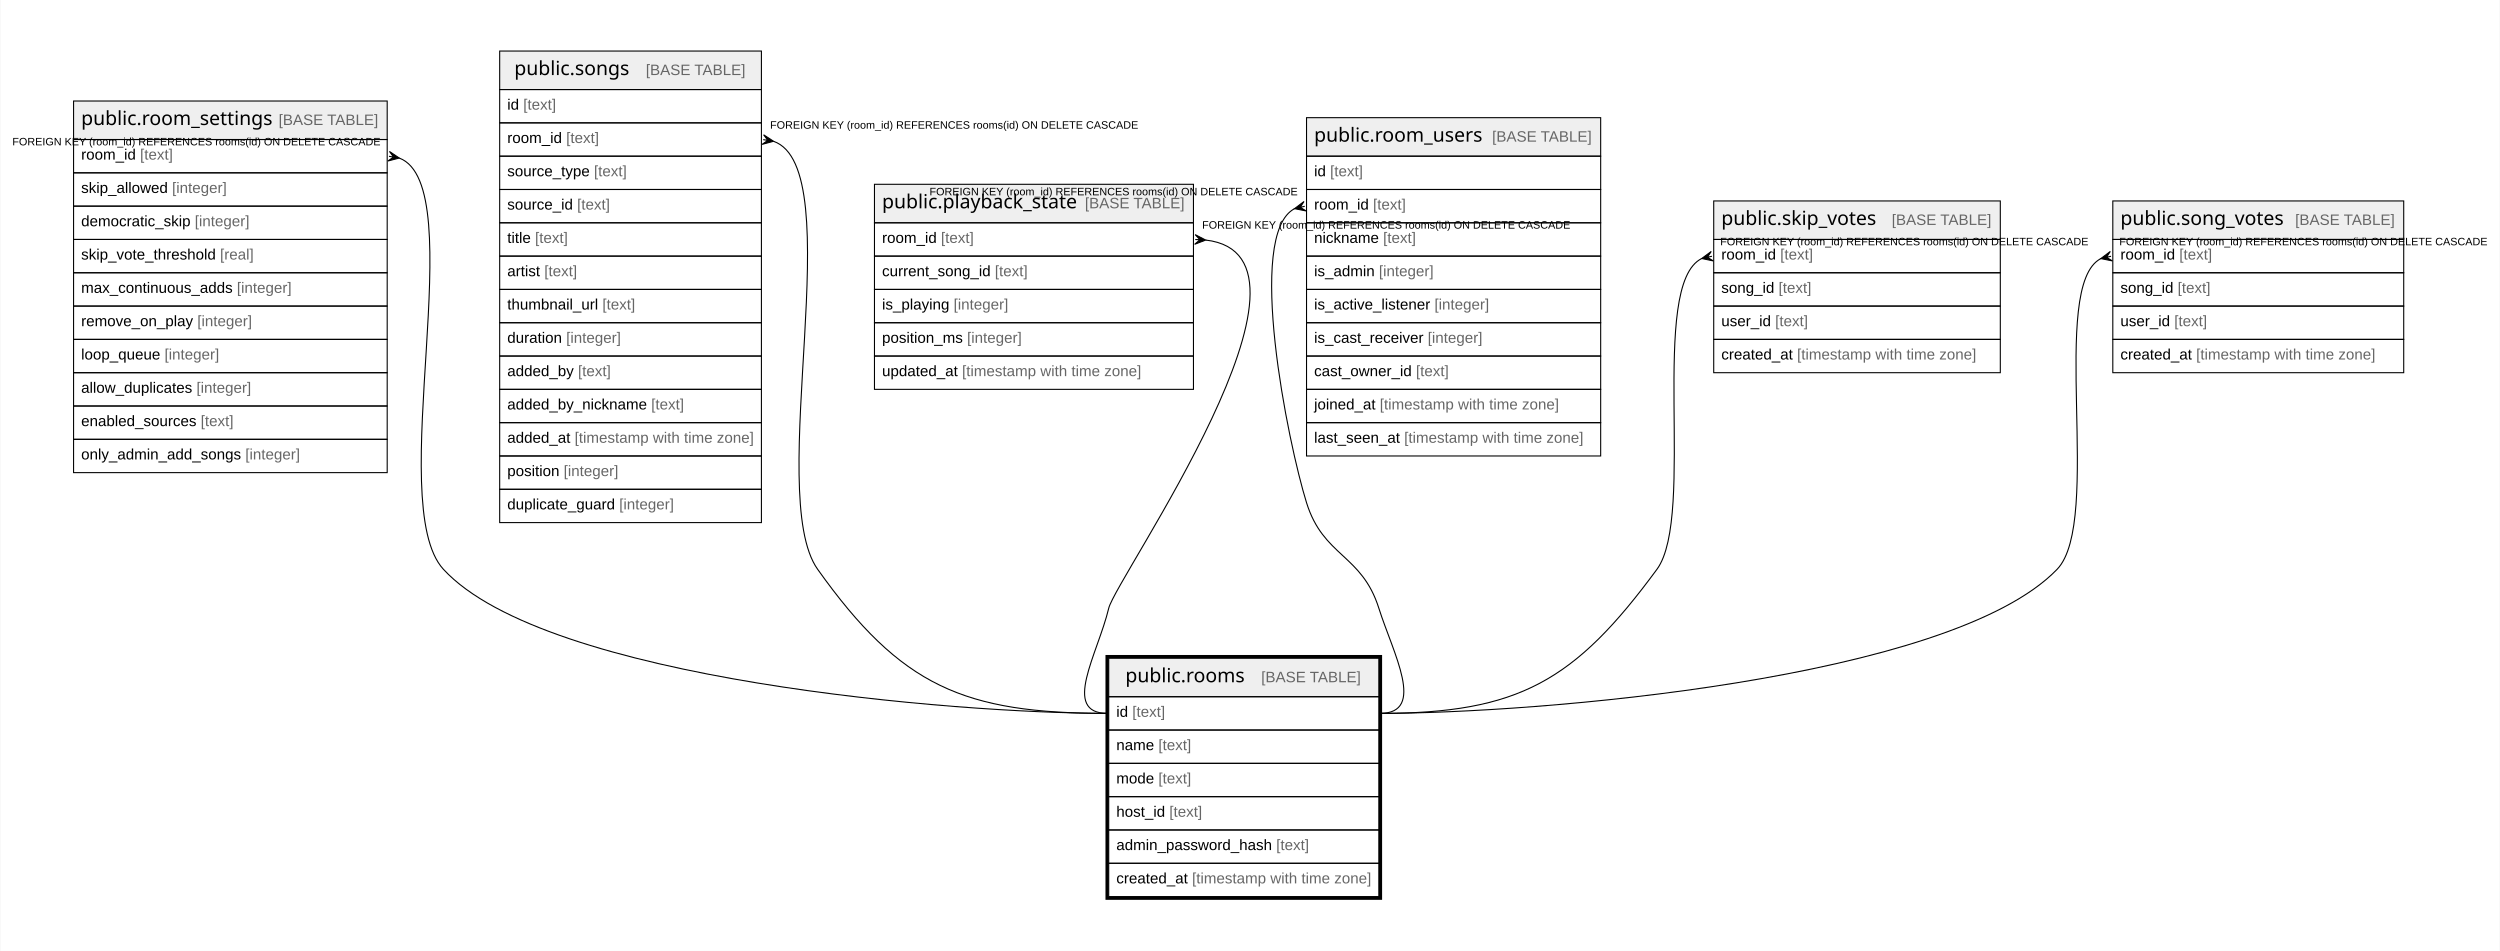
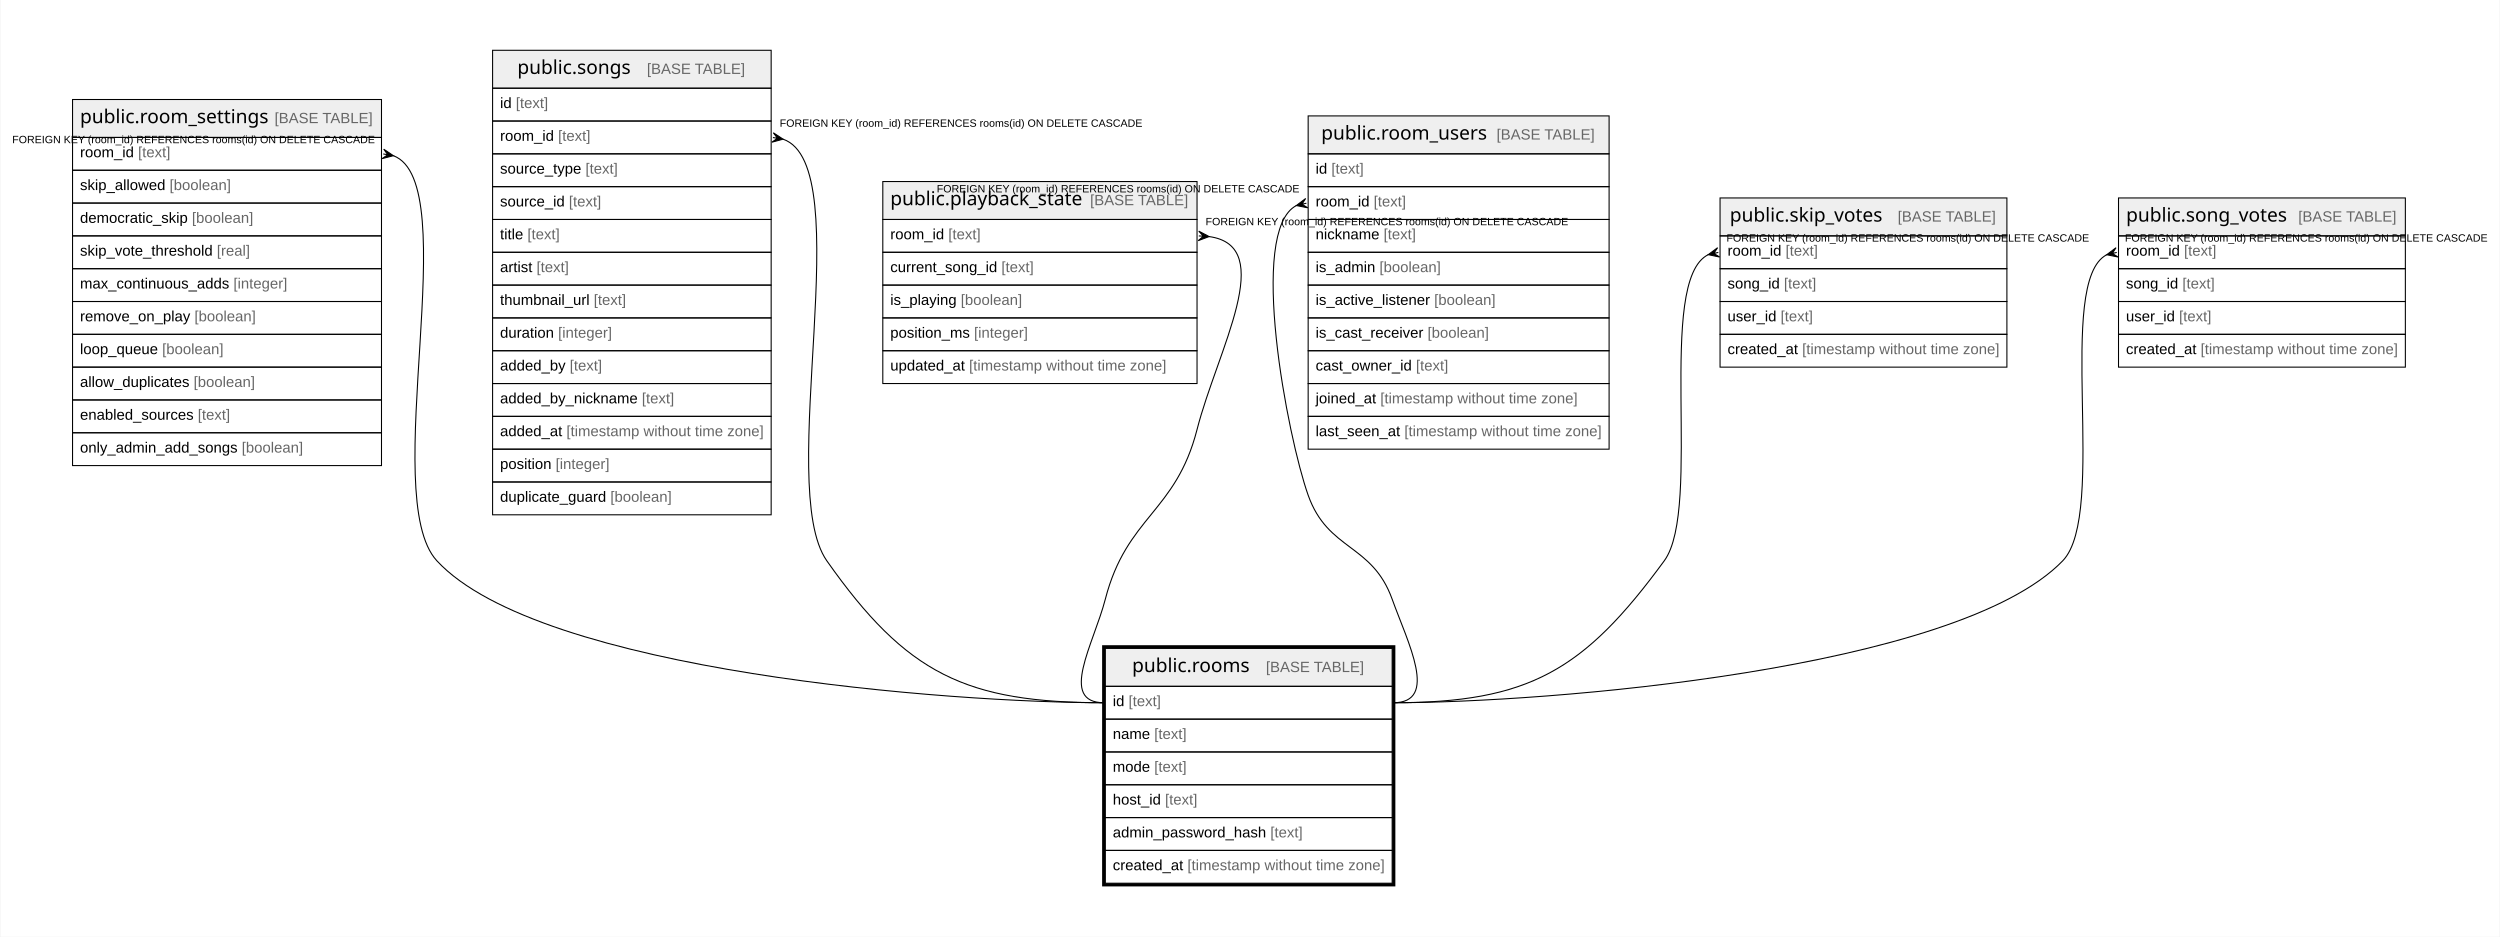
- <svg xmlns="http://www.w3.org/2000/svg" width="2311pt" height="879pt" viewBox="0.00 0.00 2310.76 879.20">
+ <svg xmlns="http://www.w3.org/2000/svg" width="2346pt" height="879pt" viewBox="0.00 0.00 2345.63 879.20">
  <g id="graph0" class="graph" transform="scale(1 1) rotate(0) translate(4 875.2)">
-     <polygon fill="white" stroke="none" points="-4,4 -4,-875.2 2306.76,-875.2 2306.76,4 -4,4" />
+     <polygon fill="white" stroke="none" points="-4,4 -4,-875.2 2341.63,-875.2 2341.63,4 -4,4" />
    <g id="node1" class="node">
-       <polygon fill="#efefef" stroke="none" points="1020.75,-231 1020.75,-266.6 1270.52,-266.6 1270.52,-231 1020.75,-231" />
-       <polygon fill="none" stroke="black" points="1020.75,-231 1020.75,-266.6 1270.52,-266.6 1270.52,-231 1020.75,-231" />
-       <text text-anchor="start" x="1036.14" y="-244.4" font-family="Arial Bold" font-size="18.00">public.rooms</text>
-       <text text-anchor="start" x="1130.63" y="-244.4" font-family="Arial" font-size="14.00">    </text>
-       <text text-anchor="start" x="1161.75" y="-244.4" font-family="Arial" font-size="14.00" fill="#666666">[BASE TABLE]</text>
-       <polygon fill="none" stroke="black" points="1020.75,-200.2 1020.75,-231 1270.52,-231 1270.52,-200.2 1020.75,-200.2" />
-       <text text-anchor="start" x="1027.75" y="-212.4" font-family="Arial" font-size="14.00">id </text>
-       <text text-anchor="start" x="1042.53" y="-212.4" font-family="Arial" font-size="14.00" fill="#666666">[text]</text>
-       <polygon fill="none" stroke="black" points="1020.75,-169.4 1020.75,-200.2 1270.52,-200.2 1270.52,-169.4 1020.75,-169.4" />
-       <text text-anchor="start" x="1027.75" y="-181.6" font-family="Arial" font-size="14.00">name </text>
-       <text text-anchor="start" x="1066.66" y="-181.6" font-family="Arial" font-size="14.00" fill="#666666">[text]</text>
-       <polygon fill="none" stroke="black" points="1020.75,-138.6 1020.75,-169.4 1270.52,-169.4 1270.52,-138.6 1020.75,-138.6" />
-       <text text-anchor="start" x="1027.75" y="-150.8" font-family="Arial" font-size="14.00">mode </text>
-       <text text-anchor="start" x="1066.66" y="-150.8" font-family="Arial" font-size="14.00" fill="#666666">[text]</text>
-       <polygon fill="none" stroke="black" points="1020.75,-107.8 1020.75,-138.6 1270.52,-138.6 1270.52,-107.8 1020.75,-107.8" />
-       <text text-anchor="start" x="1027.75" y="-120" font-family="Arial" font-size="14.00">host_id </text>
-       <text text-anchor="start" x="1076.78" y="-120" font-family="Arial" font-size="14.00" fill="#666666">[text]</text>
-       <polygon fill="none" stroke="black" points="1020.75,-77 1020.75,-107.8 1270.52,-107.8 1270.52,-77 1020.75,-77" />
-       <text text-anchor="start" x="1027.75" y="-89.2" font-family="Arial" font-size="14.00">admin_password_hash </text>
-       <text text-anchor="start" x="1175.61" y="-89.2" font-family="Arial" font-size="14.00" fill="#666666">[text]</text>
-       <polygon fill="none" stroke="black" points="1020.75,-46.2 1020.75,-77 1270.52,-77 1270.52,-46.2 1020.75,-46.2" />
-       <text text-anchor="start" x="1027.75" y="-58.4" font-family="Arial" font-size="14.00">created_at </text>
-       <text text-anchor="start" x="1097.79" y="-58.4" font-family="Arial" font-size="14.00" fill="#666666">[timestamp with time zone]</text>
-       <polygon fill="none" stroke="black" stroke-width="3" points="1019.25,-44.7 1019.25,-268.1 1272.02,-268.1 1272.02,-44.7 1019.25,-44.7" />
+       <polygon fill="#efefef" stroke="none" points="1033.01,-231 1033.01,-266.6 1302.25,-266.6 1302.25,-231 1033.01,-231" />
+       <polygon fill="none" stroke="black" points="1033.01,-231 1033.01,-266.6 1302.25,-266.6 1302.25,-231 1033.01,-231" />
+       <text text-anchor="start" x="1058.14" y="-244.4" font-family="Arial Bold" font-size="18.00">public.rooms</text>
+       <text text-anchor="start" x="1152.63" y="-244.4" font-family="Arial" font-size="14.00">    </text>
+       <text text-anchor="start" x="1183.75" y="-244.4" font-family="Arial" font-size="14.00" fill="#666666">[BASE TABLE]</text>
+       <polygon fill="none" stroke="black" points="1033.01,-200.2 1033.01,-231 1302.25,-231 1302.25,-200.2 1033.01,-200.2" />
+       <text text-anchor="start" x="1040.01" y="-212.4" font-family="Arial" font-size="14.00">id </text>
+       <text text-anchor="start" x="1054.8" y="-212.4" font-family="Arial" font-size="14.00" fill="#666666">[text]</text>
+       <polygon fill="none" stroke="black" points="1033.01,-169.4 1033.01,-200.2 1302.25,-200.2 1302.25,-169.4 1033.01,-169.4" />
+       <text text-anchor="start" x="1040.01" y="-181.6" font-family="Arial" font-size="14.00">name </text>
+       <text text-anchor="start" x="1078.92" y="-181.6" font-family="Arial" font-size="14.00" fill="#666666">[text]</text>
+       <polygon fill="none" stroke="black" points="1033.01,-138.6 1033.01,-169.4 1302.25,-169.4 1302.25,-138.6 1033.01,-138.6" />
+       <text text-anchor="start" x="1040.01" y="-150.8" font-family="Arial" font-size="14.00">mode </text>
+       <text text-anchor="start" x="1078.92" y="-150.8" font-family="Arial" font-size="14.00" fill="#666666">[text]</text>
+       <polygon fill="none" stroke="black" points="1033.01,-107.8 1033.01,-138.6 1302.25,-138.6 1302.25,-107.8 1033.01,-107.8" />
+       <text text-anchor="start" x="1040.01" y="-120" font-family="Arial" font-size="14.00">host_id </text>
+       <text text-anchor="start" x="1089.05" y="-120" font-family="Arial" font-size="14.00" fill="#666666">[text]</text>
+       <polygon fill="none" stroke="black" points="1033.01,-77 1033.01,-107.8 1302.25,-107.8 1302.25,-77 1033.01,-77" />
+       <text text-anchor="start" x="1040.01" y="-89.2" font-family="Arial" font-size="14.00">admin_password_hash </text>
+       <text text-anchor="start" x="1187.88" y="-89.2" font-family="Arial" font-size="14.00" fill="#666666">[text]</text>
+       <polygon fill="none" stroke="black" points="1033.01,-46.2 1033.01,-77 1302.25,-77 1302.25,-46.2 1033.01,-46.2" />
+       <text text-anchor="start" x="1040.01" y="-58.4" font-family="Arial" font-size="14.00">created_at </text>
+       <text text-anchor="start" x="1110.06" y="-58.4" font-family="Arial" font-size="14.00" fill="#666666">[timestamp without time zone]</text>
+       <polygon fill="none" stroke="black" stroke-width="3" points="1031.51,-44.7 1031.51,-268.1 1303.75,-268.1 1303.75,-44.7 1031.51,-44.7" />
    </g>
    <g id="node2" class="node">
      <polygon fill="#efefef" stroke="none" points="63.64,-746.2 63.64,-781.8 353.62,-781.8 353.62,-746.2 63.64,-746.2" />
      <polygon fill="none" stroke="black" points="63.64,-746.2 63.64,-781.8 353.62,-781.8 353.62,-746.2 63.64,-746.2" />
      <text text-anchor="start" x="70.64" y="-759.6" font-family="Arial Bold" font-size="18.00">public.room_settings</text>
      <text text-anchor="start" x="222.13" y="-759.6" font-family="Arial" font-size="14.00">    </text>
      <text text-anchor="start" x="253.25" y="-759.6" font-family="Arial" font-size="14.00" fill="#666666">[BASE TABLE]</text>
      <polygon fill="none" stroke="black" points="63.64,-715.4 63.64,-746.2 353.62,-746.2 353.62,-715.4 63.64,-715.4" />
      <text text-anchor="start" x="70.64" y="-727.6" font-family="Arial" font-size="14.00">room_id </text>
      <text text-anchor="start" x="125.11" y="-727.6" font-family="Arial" font-size="14.00" fill="#666666">[text]</text>
      <polygon fill="none" stroke="black" points="63.64,-684.6 63.64,-715.4 353.62,-715.4 353.62,-684.6 63.64,-684.6" />
      <text text-anchor="start" x="70.64" y="-696.8" font-family="Arial" font-size="14.00">skip_allowed </text>
-       <text text-anchor="start" x="154.69" y="-696.8" font-family="Arial" font-size="14.00" fill="#666666">[integer]</text>
+       <text text-anchor="start" x="154.69" y="-696.8" font-family="Arial" font-size="14.00" fill="#666666">[boolean]</text>
      <polygon fill="none" stroke="black" points="63.64,-653.8 63.64,-684.6 353.62,-684.6 353.62,-653.8 63.64,-653.8" />
      <text text-anchor="start" x="70.64" y="-666" font-family="Arial" font-size="14.00">democratic_skip </text>
-       <text text-anchor="start" x="175.68" y="-666" font-family="Arial" font-size="14.00" fill="#666666">[integer]</text>
+       <text text-anchor="start" x="175.68" y="-666" font-family="Arial" font-size="14.00" fill="#666666">[boolean]</text>
      <polygon fill="none" stroke="black" points="63.64,-623 63.64,-653.8 353.62,-653.8 353.62,-623 63.64,-623" />
      <text text-anchor="start" x="70.64" y="-635.2" font-family="Arial" font-size="14.00">skip_vote_threshold </text>
      <text text-anchor="start" x="199.06" y="-635.2" font-family="Arial" font-size="14.00" fill="#666666">[real]</text>
      <polygon fill="none" stroke="black" points="63.64,-592.2 63.64,-623 353.62,-623 353.62,-592.2 63.64,-592.2" />
      <text text-anchor="start" x="70.64" y="-604.4" font-family="Arial" font-size="14.00">max_continuous_adds </text>
      <text text-anchor="start" x="214.63" y="-604.4" font-family="Arial" font-size="14.00" fill="#666666">[integer]</text>
      <polygon fill="none" stroke="black" points="63.64,-561.4 63.64,-592.2 353.62,-592.2 353.62,-561.4 63.64,-561.4" />
      <text text-anchor="start" x="70.64" y="-573.6" font-family="Arial" font-size="14.00">remove_on_play </text>
-       <text text-anchor="start" x="178.04" y="-573.6" font-family="Arial" font-size="14.00" fill="#666666">[integer]</text>
+       <text text-anchor="start" x="178.04" y="-573.6" font-family="Arial" font-size="14.00" fill="#666666">[boolean]</text>
      <polygon fill="none" stroke="black" points="63.64,-530.6 63.64,-561.4 353.62,-561.4 353.62,-530.6 63.64,-530.6" />
      <text text-anchor="start" x="70.64" y="-542.8" font-family="Arial" font-size="14.00">loop_queue </text>
-       <text text-anchor="start" x="147.72" y="-542.8" font-family="Arial" font-size="14.00" fill="#666666">[integer]</text>
+       <text text-anchor="start" x="147.72" y="-542.8" font-family="Arial" font-size="14.00" fill="#666666">[boolean]</text>
      <polygon fill="none" stroke="black" points="63.64,-499.8 63.64,-530.6 353.62,-530.6 353.62,-499.8 63.64,-499.8" />
      <text text-anchor="start" x="70.64" y="-512" font-family="Arial" font-size="14.00">allow_duplicates </text>
-       <text text-anchor="start" x="177.26" y="-512" font-family="Arial" font-size="14.00" fill="#666666">[integer]</text>
+       <text text-anchor="start" x="177.26" y="-512" font-family="Arial" font-size="14.00" fill="#666666">[boolean]</text>
      <polygon fill="none" stroke="black" points="63.64,-469 63.64,-499.8 353.62,-499.8 353.62,-469 63.64,-469" />
      <text text-anchor="start" x="70.64" y="-481.2" font-family="Arial" font-size="14.00">enabled_sources </text>
      <text text-anchor="start" x="181.17" y="-481.2" font-family="Arial" font-size="14.00" fill="#666666">[text]</text>
      <polygon fill="none" stroke="black" points="63.64,-438.2 63.64,-469 353.62,-469 353.62,-438.2 63.64,-438.2" />
      <text text-anchor="start" x="70.64" y="-450.4" font-family="Arial" font-size="14.00">only_admin_add_songs </text>
-       <text text-anchor="start" x="222.42" y="-450.4" font-family="Arial" font-size="14.00" fill="#666666">[integer]</text>
+       <text text-anchor="start" x="222.42" y="-450.4" font-family="Arial" font-size="14.00" fill="#666666">[boolean]</text>
    </g>
    <g id="edge1" class="edge">
-       <path fill="none" stroke="black" d="M364.7,-729.08C432.58,-703.85 350.06,-409.05 405.63,-348.8 500.3,-246.15 880.1,-215.6 1019.75,-215.6" />
+       <path fill="none" stroke="black" d="M364.7,-729.08C432.56,-703.85 349.94,-408.94 405.63,-348.8 502.32,-244.38 889.71,-215.6 1032.01,-215.6" />
      <polygon fill="black" stroke="black" points="364.81,-729.06 354.19,-726.31 359.55,-729.96 355.28,-730.69 355.28,-730.69 355.28,-730.69 359.55,-729.96 355.71,-735.18 364.81,-729.06" />
      <text text-anchor="start" x="7" y="-740.8" font-family="Arial" font-size="10.00">FOREIGN KEY (room_id) REFERENCES rooms(id) ON DELETE CASCADE</text>
    </g>
    <g id="node3" class="node">
-       <polygon fill="#efefef" stroke="none" points="457.63,-792.4 457.63,-828 699.63,-828 699.63,-792.4 457.63,-792.4" />
-       <polygon fill="none" stroke="black" points="457.63,-792.4 457.63,-828 699.63,-828 699.63,-792.4 457.63,-792.4" />
-       <text text-anchor="start" x="471.14" y="-805.8" font-family="Arial Bold" font-size="18.00">public.songs</text>
-       <text text-anchor="start" x="561.64" y="-805.8" font-family="Arial" font-size="14.00">    </text>
-       <text text-anchor="start" x="592.75" y="-805.8" font-family="Arial" font-size="14.00" fill="#666666">[BASE TABLE]</text>
-       <polygon fill="none" stroke="black" points="457.63,-761.6 457.63,-792.4 699.63,-792.4 699.63,-761.6 457.63,-761.6" />
-       <text text-anchor="start" x="464.63" y="-773.8" font-family="Arial" font-size="14.00">id </text>
-       <text text-anchor="start" x="479.41" y="-773.8" font-family="Arial" font-size="14.00" fill="#666666">[text]</text>
-       <polygon fill="none" stroke="black" points="457.63,-730.8 457.63,-761.6 699.63,-761.6 699.63,-730.8 457.63,-730.8" />
-       <text text-anchor="start" x="464.63" y="-743" font-family="Arial" font-size="14.00">room_id </text>
-       <text text-anchor="start" x="519.1" y="-743" font-family="Arial" font-size="14.00" fill="#666666">[text]</text>
-       <polygon fill="none" stroke="black" points="457.63,-700 457.63,-730.8 699.63,-730.8 699.63,-700 457.63,-700" />
-       <text text-anchor="start" x="464.63" y="-712.2" font-family="Arial" font-size="14.00">source_type </text>
-       <text text-anchor="start" x="544.79" y="-712.2" font-family="Arial" font-size="14.00" fill="#666666">[text]</text>
-       <polygon fill="none" stroke="black" points="457.63,-669.2 457.63,-700 699.63,-700 699.63,-669.2 457.63,-669.2" />
-       <text text-anchor="start" x="464.63" y="-681.4" font-family="Arial" font-size="14.00">source_id </text>
-       <text text-anchor="start" x="529.22" y="-681.4" font-family="Arial" font-size="14.00" fill="#666666">[text]</text>
-       <polygon fill="none" stroke="black" points="457.63,-638.4 457.63,-669.2 699.63,-669.2 699.63,-638.4 457.63,-638.4" />
-       <text text-anchor="start" x="464.63" y="-650.6" font-family="Arial" font-size="14.00">title </text>
-       <text text-anchor="start" x="490.3" y="-650.6" font-family="Arial" font-size="14.00" fill="#666666">[text]</text>
-       <polygon fill="none" stroke="black" points="457.63,-607.6 457.63,-638.4 699.63,-638.4 699.63,-607.6 457.63,-607.6" />
-       <text text-anchor="start" x="464.63" y="-619.8" font-family="Arial" font-size="14.00">artist </text>
-       <text text-anchor="start" x="498.86" y="-619.8" font-family="Arial" font-size="14.00" fill="#666666">[text]</text>
-       <polygon fill="none" stroke="black" points="457.63,-576.8 457.63,-607.6 699.63,-607.6 699.63,-576.8 457.63,-576.8" />
-       <text text-anchor="start" x="464.63" y="-589" font-family="Arial" font-size="14.00">thumbnail_url </text>
-       <text text-anchor="start" x="552.57" y="-589" font-family="Arial" font-size="14.00" fill="#666666">[text]</text>
-       <polygon fill="none" stroke="black" points="457.63,-546 457.63,-576.8 699.63,-576.8 699.63,-546 457.63,-546" />
-       <text text-anchor="start" x="464.63" y="-558.2" font-family="Arial" font-size="14.00">duration </text>
-       <text text-anchor="start" x="519.11" y="-558.2" font-family="Arial" font-size="14.00" fill="#666666">[integer]</text>
-       <polygon fill="none" stroke="black" points="457.63,-515.2 457.63,-546 699.63,-546 699.63,-515.2 457.63,-515.2" />
-       <text text-anchor="start" x="464.63" y="-527.4" font-family="Arial" font-size="14.00">added_by </text>
-       <text text-anchor="start" x="530.02" y="-527.4" font-family="Arial" font-size="14.00" fill="#666666">[text]</text>
-       <polygon fill="none" stroke="black" points="457.63,-484.4 457.63,-515.2 699.63,-515.2 699.63,-484.4 457.63,-484.4" />
-       <text text-anchor="start" x="464.63" y="-496.6" font-family="Arial" font-size="14.00">added_by_nickname </text>
-       <text text-anchor="start" x="597.72" y="-496.6" font-family="Arial" font-size="14.00" fill="#666666">[text]</text>
-       <polygon fill="none" stroke="black" points="457.63,-453.6 457.63,-484.4 699.63,-484.4 699.63,-453.6 457.63,-453.6" />
-       <text text-anchor="start" x="464.63" y="-465.8" font-family="Arial" font-size="14.00">added_at </text>
-       <text text-anchor="start" x="526.91" y="-465.8" font-family="Arial" font-size="14.00" fill="#666666">[timestamp with time zone]</text>
-       <polygon fill="none" stroke="black" points="457.63,-422.8 457.63,-453.6 699.63,-453.6 699.63,-422.8 457.63,-422.8" />
-       <text text-anchor="start" x="464.63" y="-435" font-family="Arial" font-size="14.00">position </text>
-       <text text-anchor="start" x="516.77" y="-435" font-family="Arial" font-size="14.00" fill="#666666">[integer]</text>
-       <polygon fill="none" stroke="black" points="457.63,-392 457.63,-422.8 699.63,-422.8 699.63,-392 457.63,-392" />
-       <text text-anchor="start" x="464.63" y="-404.2" font-family="Arial" font-size="14.00">duplicate_guard </text>
-       <text text-anchor="start" x="568.15" y="-404.2" font-family="Arial" font-size="14.00" fill="#666666">[integer]</text>
+       <polygon fill="#efefef" stroke="none" points="457.9,-792.4 457.9,-828 719.37,-828 719.37,-792.4 457.9,-792.4" />
+       <polygon fill="none" stroke="black" points="457.9,-792.4 457.9,-828 719.37,-828 719.37,-792.4 457.9,-792.4" />
+       <text text-anchor="start" x="481.14" y="-805.8" font-family="Arial Bold" font-size="18.00">public.songs</text>
+       <text text-anchor="start" x="571.64" y="-805.8" font-family="Arial" font-size="14.00">    </text>
+       <text text-anchor="start" x="602.75" y="-805.8" font-family="Arial" font-size="14.00" fill="#666666">[BASE TABLE]</text>
+       <polygon fill="none" stroke="black" points="457.9,-761.6 457.9,-792.4 719.37,-792.4 719.37,-761.6 457.9,-761.6" />
+       <text text-anchor="start" x="464.9" y="-773.8" font-family="Arial" font-size="14.00">id </text>
+       <text text-anchor="start" x="479.68" y="-773.8" font-family="Arial" font-size="14.00" fill="#666666">[text]</text>
+       <polygon fill="none" stroke="black" points="457.9,-730.8 457.9,-761.6 719.37,-761.6 719.37,-730.8 457.9,-730.8" />
+       <text text-anchor="start" x="464.9" y="-743" font-family="Arial" font-size="14.00">room_id </text>
+       <text text-anchor="start" x="519.37" y="-743" font-family="Arial" font-size="14.00" fill="#666666">[text]</text>
+       <polygon fill="none" stroke="black" points="457.9,-700 457.9,-730.8 719.37,-730.8 719.37,-700 457.9,-700" />
+       <text text-anchor="start" x="464.9" y="-712.2" font-family="Arial" font-size="14.00">source_type </text>
+       <text text-anchor="start" x="545.06" y="-712.2" font-family="Arial" font-size="14.00" fill="#666666">[text]</text>
+       <polygon fill="none" stroke="black" points="457.9,-669.2 457.9,-700 719.37,-700 719.37,-669.2 457.9,-669.2" />
+       <text text-anchor="start" x="464.9" y="-681.4" font-family="Arial" font-size="14.00">source_id </text>
+       <text text-anchor="start" x="529.49" y="-681.4" font-family="Arial" font-size="14.00" fill="#666666">[text]</text>
+       <polygon fill="none" stroke="black" points="457.9,-638.4 457.9,-669.2 719.37,-669.2 719.37,-638.4 457.9,-638.4" />
+       <text text-anchor="start" x="464.9" y="-650.6" font-family="Arial" font-size="14.00">title </text>
+       <text text-anchor="start" x="490.57" y="-650.6" font-family="Arial" font-size="14.00" fill="#666666">[text]</text>
+       <polygon fill="none" stroke="black" points="457.9,-607.6 457.9,-638.4 719.37,-638.4 719.37,-607.6 457.9,-607.6" />
+       <text text-anchor="start" x="464.9" y="-619.8" font-family="Arial" font-size="14.00">artist </text>
+       <text text-anchor="start" x="499.12" y="-619.8" font-family="Arial" font-size="14.00" fill="#666666">[text]</text>
+       <polygon fill="none" stroke="black" points="457.9,-576.8 457.9,-607.6 719.37,-607.6 719.37,-576.8 457.9,-576.8" />
+       <text text-anchor="start" x="464.9" y="-589" font-family="Arial" font-size="14.00">thumbnail_url </text>
+       <text text-anchor="start" x="552.83" y="-589" font-family="Arial" font-size="14.00" fill="#666666">[text]</text>
+       <polygon fill="none" stroke="black" points="457.9,-546 457.9,-576.8 719.37,-576.8 719.37,-546 457.9,-546" />
+       <text text-anchor="start" x="464.9" y="-558.2" font-family="Arial" font-size="14.00">duration </text>
+       <text text-anchor="start" x="519.38" y="-558.2" font-family="Arial" font-size="14.00" fill="#666666">[integer]</text>
+       <polygon fill="none" stroke="black" points="457.9,-515.2 457.9,-546 719.37,-546 719.37,-515.2 457.9,-515.2" />
+       <text text-anchor="start" x="464.9" y="-527.4" font-family="Arial" font-size="14.00">added_by </text>
+       <text text-anchor="start" x="530.29" y="-527.4" font-family="Arial" font-size="14.00" fill="#666666">[text]</text>
+       <polygon fill="none" stroke="black" points="457.9,-484.4 457.9,-515.2 719.37,-515.2 719.37,-484.4 457.9,-484.4" />
+       <text text-anchor="start" x="464.9" y="-496.6" font-family="Arial" font-size="14.00">added_by_nickname </text>
+       <text text-anchor="start" x="597.99" y="-496.6" font-family="Arial" font-size="14.00" fill="#666666">[text]</text>
+       <polygon fill="none" stroke="black" points="457.9,-453.6 457.9,-484.4 719.37,-484.4 719.37,-453.6 457.9,-453.6" />
+       <text text-anchor="start" x="464.9" y="-465.8" font-family="Arial" font-size="14.00">added_at </text>
+       <text text-anchor="start" x="527.18" y="-465.8" font-family="Arial" font-size="14.00" fill="#666666">[timestamp without time zone]</text>
+       <polygon fill="none" stroke="black" points="457.9,-422.8 457.9,-453.6 719.37,-453.6 719.37,-422.8 457.9,-422.8" />
+       <text text-anchor="start" x="464.9" y="-435" font-family="Arial" font-size="14.00">position </text>
+       <text text-anchor="start" x="517.04" y="-435" font-family="Arial" font-size="14.00" fill="#666666">[integer]</text>
+       <polygon fill="none" stroke="black" points="457.9,-392 457.9,-422.8 719.37,-422.8 719.37,-392 457.9,-392" />
+       <text text-anchor="start" x="464.9" y="-404.2" font-family="Arial" font-size="14.00">duplicate_guard </text>
+       <text text-anchor="start" x="568.42" y="-404.2" font-family="Arial" font-size="14.00" fill="#666666">[boolean]</text>
    </g>
    <g id="edge2" class="edge">
-       <path fill="none" stroke="black" d="M710.71,-744.6C782.55,-719.98 702.11,-418.36 751.63,-348.8 828.8,-240.4 886.69,-215.6 1019.75,-215.6" />
-       <polygon fill="black" stroke="black" points="710.84,-744.58 700.26,-741.7 705.57,-745.42 701.29,-746.1 701.29,-746.1 701.29,-746.1 705.57,-745.42 701.67,-750.59 710.84,-744.58" />
-       <text text-anchor="start" x="707.63" y="-756.2" font-family="Arial" font-size="10.00">FOREIGN KEY (room_id) REFERENCES rooms(id) ON DELETE CASCADE</text>
+       <path fill="none" stroke="black" d="M730.45,-744.6C802.34,-720 722.5,-418.64 771.63,-348.8 846.43,-242.49 902.03,-215.6 1032.01,-215.6" />
+       <polygon fill="black" stroke="black" points="730.57,-744.58 719.99,-741.7 725.3,-745.42 721.03,-746.1 721.03,-746.1 721.03,-746.1 725.3,-745.42 721.4,-750.59 730.57,-744.58" />
+       <text text-anchor="start" x="727.37" y="-756.2" font-family="Arial" font-size="10.00">FOREIGN KEY (room_id) REFERENCES rooms(id) ON DELETE CASCADE</text>
    </g>
    <g id="node4" class="node">
-       <polygon fill="#efefef" stroke="none" points="804.16,-669.2 804.16,-704.8 1099.1,-704.8 1099.1,-669.2 804.16,-669.2" />
-       <polygon fill="none" stroke="black" points="804.16,-669.2 804.16,-704.8 1099.1,-704.8 1099.1,-669.2 804.16,-669.2" />
-       <text text-anchor="start" x="811.16" y="-682.6" font-family="Arial Bold" font-size="18.00">public.playback_state</text>
-       <text text-anchor="start" x="967.61" y="-682.6" font-family="Arial" font-size="14.00">    </text>
-       <text text-anchor="start" x="998.73" y="-682.6" font-family="Arial" font-size="14.00" fill="#666666">[BASE TABLE]</text>
-       <polygon fill="none" stroke="black" points="804.16,-638.4 804.16,-669.2 1099.1,-669.2 1099.1,-638.4 804.16,-638.4" />
-       <text text-anchor="start" x="811.16" y="-650.6" font-family="Arial" font-size="14.00">room_id </text>
-       <text text-anchor="start" x="865.63" y="-650.6" font-family="Arial" font-size="14.00" fill="#666666">[text]</text>
-       <polygon fill="none" stroke="black" points="804.16,-607.6 804.16,-638.4 1099.1,-638.4 1099.1,-607.6 804.16,-607.6" />
-       <text text-anchor="start" x="811.16" y="-619.8" font-family="Arial" font-size="14.00">current_song_id </text>
-       <text text-anchor="start" x="915.45" y="-619.8" font-family="Arial" font-size="14.00" fill="#666666">[text]</text>
-       <polygon fill="none" stroke="black" points="804.16,-576.8 804.16,-607.6 1099.1,-607.6 1099.1,-576.8 804.16,-576.8" />
-       <text text-anchor="start" x="811.16" y="-589" font-family="Arial" font-size="14.00">is_playing </text>
-       <text text-anchor="start" x="877.32" y="-589" font-family="Arial" font-size="14.00" fill="#666666">[integer]</text>
-       <polygon fill="none" stroke="black" points="804.16,-546 804.16,-576.8 1099.1,-576.8 1099.1,-546 804.16,-546" />
-       <text text-anchor="start" x="811.16" y="-558.2" font-family="Arial" font-size="14.00">position_ms </text>
-       <text text-anchor="start" x="889.76" y="-558.2" font-family="Arial" font-size="14.00" fill="#666666">[integer]</text>
-       <polygon fill="none" stroke="black" points="804.16,-515.2 804.16,-546 1099.1,-546 1099.1,-515.2 804.16,-515.2" />
-       <text text-anchor="start" x="811.16" y="-527.4" font-family="Arial" font-size="14.00">updated_at </text>
-       <text text-anchor="start" x="885.12" y="-527.4" font-family="Arial" font-size="14.00" fill="#666666">[timestamp with time zone]</text>
+       <polygon fill="#efefef" stroke="none" points="824.16,-669.2 824.16,-704.8 1119.1,-704.8 1119.1,-669.2 824.16,-669.2" />
+       <polygon fill="none" stroke="black" points="824.16,-669.2 824.16,-704.8 1119.1,-704.8 1119.1,-669.2 824.16,-669.2" />
+       <text text-anchor="start" x="831.16" y="-682.6" font-family="Arial Bold" font-size="18.00">public.playback_state</text>
+       <text text-anchor="start" x="987.61" y="-682.6" font-family="Arial" font-size="14.00">    </text>
+       <text text-anchor="start" x="1018.73" y="-682.6" font-family="Arial" font-size="14.00" fill="#666666">[BASE TABLE]</text>
+       <polygon fill="none" stroke="black" points="824.16,-638.4 824.16,-669.2 1119.1,-669.2 1119.1,-638.4 824.16,-638.4" />
+       <text text-anchor="start" x="831.16" y="-650.6" font-family="Arial" font-size="14.00">room_id </text>
+       <text text-anchor="start" x="885.63" y="-650.6" font-family="Arial" font-size="14.00" fill="#666666">[text]</text>
+       <polygon fill="none" stroke="black" points="824.16,-607.6 824.16,-638.4 1119.1,-638.4 1119.1,-607.6 824.16,-607.6" />
+       <text text-anchor="start" x="831.16" y="-619.8" font-family="Arial" font-size="14.00">current_song_id </text>
+       <text text-anchor="start" x="935.45" y="-619.8" font-family="Arial" font-size="14.00" fill="#666666">[text]</text>
+       <polygon fill="none" stroke="black" points="824.16,-576.8 824.16,-607.6 1119.1,-607.6 1119.1,-576.8 824.16,-576.8" />
+       <text text-anchor="start" x="831.16" y="-589" font-family="Arial" font-size="14.00">is_playing </text>
+       <text text-anchor="start" x="897.32" y="-589" font-family="Arial" font-size="14.00" fill="#666666">[boolean]</text>
+       <polygon fill="none" stroke="black" points="824.16,-546 824.16,-576.8 1119.1,-576.8 1119.1,-546 824.16,-546" />
+       <text text-anchor="start" x="831.16" y="-558.2" font-family="Arial" font-size="14.00">position_ms </text>
+       <text text-anchor="start" x="909.76" y="-558.2" font-family="Arial" font-size="14.00" fill="#666666">[integer]</text>
+       <polygon fill="none" stroke="black" points="824.16,-515.2 824.16,-546 1119.1,-546 1119.1,-515.2 824.16,-515.2" />
+       <text text-anchor="start" x="831.16" y="-527.4" font-family="Arial" font-size="14.00">updated_at </text>
+       <text text-anchor="start" x="905.12" y="-527.4" font-family="Arial" font-size="14.00" fill="#666666">[timestamp without time zone]</text>
    </g>
    <g id="edge3" class="edge">
-       <path fill="none" stroke="black" d="M1110.35,-653.25C1238.27,-638.72 1027.43,-340.88 1020.75,-312.8 1010.74,-270.77 976.54,-215.6 1019.75,-215.6" />
-       <polygon fill="black" stroke="black" points="1110.42,-653.25 1100.19,-649.29 1105.09,-653.53 1100.77,-653.76 1100.77,-653.76 1100.77,-653.76 1105.09,-653.53 1100.67,-658.28 1110.42,-653.25" />
-       <text text-anchor="start" x="1107.1" y="-663.8" font-family="Arial" font-size="10.00">FOREIGN KEY (room_id) REFERENCES rooms(id) ON DELETE CASCADE</text>
+       <path fill="none" stroke="black" d="M1130.14,-653.18C1195.43,-644.55 1138.24,-546.76 1119.1,-472 1099.15,-394.08 1053.15,-390.68 1033.01,-312.8 1022.2,-270.97 988.81,-215.6 1032.01,-215.6" />
+       <polygon fill="black" stroke="black" points="1130.41,-653.17 1120.16,-649.29 1125.09,-653.49 1120.77,-653.76 1120.77,-653.76 1120.77,-653.76 1125.09,-653.49 1120.71,-658.27 1130.41,-653.17" />
+       <text text-anchor="start" x="1127.1" y="-663.8" font-family="Arial" font-size="10.00">FOREIGN KEY (room_id) REFERENCES rooms(id) ON DELETE CASCADE</text>
    </g>
    <g id="node5" class="node">
-       <polygon fill="#efefef" stroke="none" points="1203.65,-730.8 1203.65,-766.4 1475.62,-766.4 1475.62,-730.8 1203.65,-730.8" />
-       <polygon fill="none" stroke="black" points="1203.65,-730.8 1203.65,-766.4 1475.62,-766.4 1475.62,-730.8 1203.65,-730.8" />
-       <text text-anchor="start" x="1210.65" y="-744.2" font-family="Arial Bold" font-size="18.00">public.room_users</text>
-       <text text-anchor="start" x="1344.13" y="-744.2" font-family="Arial" font-size="14.00">    </text>
-       <text text-anchor="start" x="1375.24" y="-744.2" font-family="Arial" font-size="14.00" fill="#666666">[BASE TABLE]</text>
-       <polygon fill="none" stroke="black" points="1203.65,-700 1203.65,-730.8 1475.62,-730.8 1475.62,-700 1203.65,-700" />
-       <text text-anchor="start" x="1210.65" y="-712.2" font-family="Arial" font-size="14.00">id </text>
-       <text text-anchor="start" x="1225.43" y="-712.2" font-family="Arial" font-size="14.00" fill="#666666">[text]</text>
-       <polygon fill="none" stroke="black" points="1203.65,-669.2 1203.65,-700 1475.62,-700 1475.62,-669.2 1203.65,-669.2" />
-       <text text-anchor="start" x="1210.65" y="-681.4" font-family="Arial" font-size="14.00">room_id </text>
-       <text text-anchor="start" x="1265.12" y="-681.4" font-family="Arial" font-size="14.00" fill="#666666">[text]</text>
-       <polygon fill="none" stroke="black" points="1203.65,-638.4 1203.65,-669.2 1475.62,-669.2 1475.62,-638.4 1203.65,-638.4" />
-       <text text-anchor="start" x="1210.65" y="-650.6" font-family="Arial" font-size="14.00">nickname </text>
-       <text text-anchor="start" x="1274.45" y="-650.6" font-family="Arial" font-size="14.00" fill="#666666">[text]</text>
-       <polygon fill="none" stroke="black" points="1203.65,-607.6 1203.65,-638.4 1475.62,-638.4 1475.62,-607.6 1203.65,-607.6" />
-       <text text-anchor="start" x="1210.65" y="-619.8" font-family="Arial" font-size="14.00">is_admin </text>
-       <text text-anchor="start" x="1270.56" y="-619.8" font-family="Arial" font-size="14.00" fill="#666666">[integer]</text>
-       <polygon fill="none" stroke="black" points="1203.65,-576.8 1203.65,-607.6 1475.62,-607.6 1475.62,-576.8 1203.65,-576.8" />
-       <text text-anchor="start" x="1210.65" y="-589" font-family="Arial" font-size="14.00">is_active_listener </text>
-       <text text-anchor="start" x="1321.92" y="-589" font-family="Arial" font-size="14.00" fill="#666666">[integer]</text>
-       <polygon fill="none" stroke="black" points="1203.65,-546 1203.65,-576.8 1475.62,-576.8 1475.62,-546 1203.65,-546" />
-       <text text-anchor="start" x="1210.65" y="-558.2" font-family="Arial" font-size="14.00">is_cast_receiver </text>
-       <text text-anchor="start" x="1315.69" y="-558.2" font-family="Arial" font-size="14.00" fill="#666666">[integer]</text>
-       <polygon fill="none" stroke="black" points="1203.65,-515.2 1203.65,-546 1475.62,-546 1475.62,-515.2 1203.65,-515.2" />
-       <text text-anchor="start" x="1210.65" y="-527.4" font-family="Arial" font-size="14.00">cast_owner_id </text>
-       <text text-anchor="start" x="1304.81" y="-527.4" font-family="Arial" font-size="14.00" fill="#666666">[text]</text>
-       <polygon fill="none" stroke="black" points="1203.65,-484.4 1203.65,-515.2 1475.62,-515.2 1475.62,-484.4 1203.65,-484.4" />
-       <text text-anchor="start" x="1210.65" y="-496.6" font-family="Arial" font-size="14.00">joined_at </text>
-       <text text-anchor="start" x="1271.36" y="-496.6" font-family="Arial" font-size="14.00" fill="#666666">[timestamp with time zone]</text>
-       <polygon fill="none" stroke="black" points="1203.65,-453.6 1203.65,-484.4 1475.62,-484.4 1475.62,-453.6 1203.65,-453.6" />
-       <text text-anchor="start" x="1210.65" y="-465.8" font-family="Arial" font-size="14.00">last_seen_at </text>
-       <text text-anchor="start" x="1293.93" y="-465.8" font-family="Arial" font-size="14.00" fill="#666666">[timestamp with time zone]</text>
+       <polygon fill="#efefef" stroke="none" points="1223.4,-730.8 1223.4,-766.4 1505.87,-766.4 1505.87,-730.8 1223.4,-730.8" />
+       <polygon fill="none" stroke="black" points="1223.4,-730.8 1223.4,-766.4 1505.87,-766.4 1505.87,-730.8 1223.4,-730.8" />
+       <text text-anchor="start" x="1235.65" y="-744.2" font-family="Arial Bold" font-size="18.00">public.room_users</text>
+       <text text-anchor="start" x="1369.13" y="-744.2" font-family="Arial" font-size="14.00">    </text>
+       <text text-anchor="start" x="1400.24" y="-744.2" font-family="Arial" font-size="14.00" fill="#666666">[BASE TABLE]</text>
+       <polygon fill="none" stroke="black" points="1223.4,-700 1223.4,-730.8 1505.87,-730.8 1505.87,-700 1223.4,-700" />
+       <text text-anchor="start" x="1230.4" y="-712.2" font-family="Arial" font-size="14.00">id </text>
+       <text text-anchor="start" x="1245.18" y="-712.2" font-family="Arial" font-size="14.00" fill="#666666">[text]</text>
+       <polygon fill="none" stroke="black" points="1223.4,-669.2 1223.4,-700 1505.87,-700 1505.87,-669.2 1223.4,-669.2" />
+       <text text-anchor="start" x="1230.4" y="-681.4" font-family="Arial" font-size="14.00">room_id </text>
+       <text text-anchor="start" x="1284.87" y="-681.4" font-family="Arial" font-size="14.00" fill="#666666">[text]</text>
+       <polygon fill="none" stroke="black" points="1223.4,-638.4 1223.4,-669.2 1505.87,-669.2 1505.87,-638.4 1223.4,-638.4" />
+       <text text-anchor="start" x="1230.4" y="-650.6" font-family="Arial" font-size="14.00">nickname </text>
+       <text text-anchor="start" x="1294.2" y="-650.6" font-family="Arial" font-size="14.00" fill="#666666">[text]</text>
+       <polygon fill="none" stroke="black" points="1223.4,-607.6 1223.4,-638.4 1505.87,-638.4 1505.87,-607.6 1223.4,-607.6" />
+       <text text-anchor="start" x="1230.4" y="-619.8" font-family="Arial" font-size="14.00">is_admin </text>
+       <text text-anchor="start" x="1290.31" y="-619.8" font-family="Arial" font-size="14.00" fill="#666666">[boolean]</text>
+       <polygon fill="none" stroke="black" points="1223.4,-576.8 1223.4,-607.6 1505.87,-607.6 1505.87,-576.8 1223.4,-576.8" />
+       <text text-anchor="start" x="1230.4" y="-589" font-family="Arial" font-size="14.00">is_active_listener </text>
+       <text text-anchor="start" x="1341.67" y="-589" font-family="Arial" font-size="14.00" fill="#666666">[boolean]</text>
+       <polygon fill="none" stroke="black" points="1223.4,-546 1223.4,-576.8 1505.87,-576.8 1505.87,-546 1223.4,-546" />
+       <text text-anchor="start" x="1230.4" y="-558.2" font-family="Arial" font-size="14.00">is_cast_receiver </text>
+       <text text-anchor="start" x="1335.44" y="-558.2" font-family="Arial" font-size="14.00" fill="#666666">[boolean]</text>
+       <polygon fill="none" stroke="black" points="1223.4,-515.2 1223.4,-546 1505.87,-546 1505.87,-515.2 1223.4,-515.2" />
+       <text text-anchor="start" x="1230.4" y="-527.4" font-family="Arial" font-size="14.00">cast_owner_id </text>
+       <text text-anchor="start" x="1324.56" y="-527.4" font-family="Arial" font-size="14.00" fill="#666666">[text]</text>
+       <polygon fill="none" stroke="black" points="1223.4,-484.4 1223.4,-515.2 1505.87,-515.2 1505.87,-484.4 1223.4,-484.4" />
+       <text text-anchor="start" x="1230.4" y="-496.6" font-family="Arial" font-size="14.00">joined_at </text>
+       <text text-anchor="start" x="1291.11" y="-496.6" font-family="Arial" font-size="14.00" fill="#666666">[timestamp without time zone]</text>
+       <polygon fill="none" stroke="black" points="1223.4,-453.6 1223.4,-484.4 1505.87,-484.4 1505.87,-453.6 1223.4,-453.6" />
+       <text text-anchor="start" x="1230.4" y="-465.8" font-family="Arial" font-size="14.00">last_seen_at </text>
+       <text text-anchor="start" x="1313.68" y="-465.8" font-family="Arial" font-size="14.00" fill="#666666">[timestamp without time zone]</text>
    </g>
    <g id="edge4" class="edge">
-       <path fill="none" stroke="black" d="M1192.7,-682.31C1146.92,-659.02 1186.61,-465.05 1203.65,-410.4 1219.29,-360.2 1254.7,-362.95 1270.52,-312.8 1283.51,-271.6 1314.72,-215.6 1271.52,-215.6" />
-       <polygon fill="black" stroke="black" points="1192.58,-682.28 1201.31,-688.91 1197.77,-683.48 1202,-684.45 1202,-684.45 1202,-684.45 1197.77,-683.48 1203.33,-680.14 1192.58,-682.28" />
-       <text text-anchor="start" x="855.03" y="-694.6" font-family="Arial" font-size="10.00">FOREIGN KEY (room_id) REFERENCES rooms(id) ON DELETE CASCADE</text>
+       <path fill="none" stroke="black" d="M1212.43,-682.3C1166.41,-658.93 1204.22,-464.34 1223.4,-410.4 1242.08,-357.86 1283.39,-365.28 1302.25,-312.8 1316.86,-272.14 1346.45,-215.6 1303.25,-215.6" />
+       <polygon fill="black" stroke="black" points="1212.33,-682.28 1221.06,-688.91 1217.53,-683.48 1221.75,-684.45 1221.75,-684.45 1221.75,-684.45 1217.53,-683.48 1223.08,-680.14 1212.33,-682.28" />
+       <text text-anchor="start" x="874.78" y="-694.6" font-family="Arial" font-size="10.00">FOREIGN KEY (room_id) REFERENCES rooms(id) ON DELETE CASCADE</text>
    </g>
    <g id="node6" class="node">
-       <polygon fill="#efefef" stroke="none" points="1580.14,-653.8 1580.14,-689.4 1845.12,-689.4 1845.12,-653.8 1580.14,-653.8" />
-       <polygon fill="none" stroke="black" points="1580.14,-653.8 1580.14,-689.4 1845.12,-689.4 1845.12,-653.8 1580.14,-653.8" />
-       <text text-anchor="start" x="1587.14" y="-667.2" font-family="Arial Bold" font-size="18.00">public.skip_votes</text>
-       <text text-anchor="start" x="1713.63" y="-667.2" font-family="Arial" font-size="14.00">    </text>
-       <text text-anchor="start" x="1744.75" y="-667.2" font-family="Arial" font-size="14.00" fill="#666666">[BASE TABLE]</text>
-       <polygon fill="none" stroke="black" points="1580.14,-623 1580.14,-653.8 1845.12,-653.8 1845.12,-623 1580.14,-623" />
-       <text text-anchor="start" x="1587.14" y="-635.2" font-family="Arial" font-size="14.00">room_id </text>
-       <text text-anchor="start" x="1641.61" y="-635.2" font-family="Arial" font-size="14.00" fill="#666666">[text]</text>
-       <polygon fill="none" stroke="black" points="1580.14,-592.2 1580.14,-623 1845.12,-623 1845.12,-592.2 1580.14,-592.2" />
-       <text text-anchor="start" x="1587.14" y="-604.4" font-family="Arial" font-size="14.00">song_id </text>
-       <text text-anchor="start" x="1640.07" y="-604.4" font-family="Arial" font-size="14.00" fill="#666666">[text]</text>
-       <polygon fill="none" stroke="black" points="1580.14,-561.4 1580.14,-592.2 1845.12,-592.2 1845.12,-561.4 1580.14,-561.4" />
-       <text text-anchor="start" x="1587.14" y="-573.6" font-family="Arial" font-size="14.00">user_id </text>
-       <text text-anchor="start" x="1636.95" y="-573.6" font-family="Arial" font-size="14.00" fill="#666666">[text]</text>
-       <polygon fill="none" stroke="black" points="1580.14,-530.6 1580.14,-561.4 1845.12,-561.4 1845.12,-530.6 1580.14,-530.6" />
-       <text text-anchor="start" x="1587.14" y="-542.8" font-family="Arial" font-size="14.00">created_at </text>
-       <text text-anchor="start" x="1657.19" y="-542.8" font-family="Arial" font-size="14.00" fill="#666666">[timestamp with time zone]</text>
+       <polygon fill="#efefef" stroke="none" points="1610.01,-653.8 1610.01,-689.4 1879.25,-689.4 1879.25,-653.8 1610.01,-653.8" />
+       <polygon fill="none" stroke="black" points="1610.01,-653.8 1610.01,-689.4 1879.25,-689.4 1879.25,-653.8 1610.01,-653.8" />
+       <text text-anchor="start" x="1619.14" y="-667.2" font-family="Arial Bold" font-size="18.00">public.skip_votes</text>
+       <text text-anchor="start" x="1745.63" y="-667.2" font-family="Arial" font-size="14.00">    </text>
+       <text text-anchor="start" x="1776.75" y="-667.2" font-family="Arial" font-size="14.00" fill="#666666">[BASE TABLE]</text>
+       <polygon fill="none" stroke="black" points="1610.01,-623 1610.01,-653.8 1879.25,-653.8 1879.25,-623 1610.01,-623" />
+       <text text-anchor="start" x="1617.01" y="-635.2" font-family="Arial" font-size="14.00">room_id </text>
+       <text text-anchor="start" x="1671.48" y="-635.2" font-family="Arial" font-size="14.00" fill="#666666">[text]</text>
+       <polygon fill="none" stroke="black" points="1610.01,-592.2 1610.01,-623 1879.25,-623 1879.25,-592.2 1610.01,-592.2" />
+       <text text-anchor="start" x="1617.01" y="-604.4" font-family="Arial" font-size="14.00">song_id </text>
+       <text text-anchor="start" x="1669.95" y="-604.4" font-family="Arial" font-size="14.00" fill="#666666">[text]</text>
+       <polygon fill="none" stroke="black" points="1610.01,-561.4 1610.01,-592.2 1879.25,-592.2 1879.25,-561.4 1610.01,-561.4" />
+       <text text-anchor="start" x="1617.01" y="-573.6" font-family="Arial" font-size="14.00">user_id </text>
+       <text text-anchor="start" x="1666.82" y="-573.6" font-family="Arial" font-size="14.00" fill="#666666">[text]</text>
+       <polygon fill="none" stroke="black" points="1610.01,-530.6 1610.01,-561.4 1879.25,-561.4 1879.25,-530.6 1610.01,-530.6" />
+       <text text-anchor="start" x="1617.01" y="-542.8" font-family="Arial" font-size="14.00">created_at </text>
+       <text text-anchor="start" x="1687.06" y="-542.8" font-family="Arial" font-size="14.00" fill="#666666">[timestamp without time zone]</text>
    </g>
    <g id="edge5" class="edge">
-       <path fill="none" stroke="black" d="M1569.13,-636.2C1519.44,-612.15 1564.14,-398.49 1527.63,-348.8 1451.67,-245.4 1399.82,-215.6 1271.52,-215.6" />
-       <polygon fill="black" stroke="black" points="1569.05,-636.18 1577.85,-642.72 1574.26,-637.32 1578.49,-638.26 1578.49,-638.26 1578.49,-638.26 1574.26,-637.32 1579.78,-633.93 1569.05,-636.18" />
-       <text text-anchor="start" x="1586.14" y="-648.4" font-family="Arial" font-size="10.00">FOREIGN KEY (room_id) REFERENCES rooms(id) ON DELETE CASCADE</text>
+       <path fill="none" stroke="black" d="M1599.01,-636.2C1549.32,-612.16 1594.06,-398.55 1557.63,-348.8 1482.24,-245.83 1430.87,-215.6 1303.25,-215.6" />
+       <polygon fill="black" stroke="black" points="1598.92,-636.18 1607.72,-642.72 1604.13,-637.33 1608.36,-638.26 1608.36,-638.26 1608.36,-638.26 1604.13,-637.33 1609.66,-633.93 1598.92,-636.18" />
+       <text text-anchor="start" x="1616.01" y="-648.4" font-family="Arial" font-size="10.00">FOREIGN KEY (room_id) REFERENCES rooms(id) ON DELETE CASCADE</text>
    </g>
    <g id="node7" class="node">
-       <polygon fill="#efefef" stroke="none" points="1949.14,-653.8 1949.14,-689.4 2218.12,-689.4 2218.12,-653.8 1949.14,-653.8" />
-       <polygon fill="none" stroke="black" points="1949.14,-653.8 1949.14,-689.4 2218.12,-689.4 2218.12,-653.8 1949.14,-653.8" />
-       <text text-anchor="start" x="1956.14" y="-667.2" font-family="Arial Bold" font-size="18.00">public.song_votes</text>
-       <text text-anchor="start" x="2086.63" y="-667.2" font-family="Arial" font-size="14.00">    </text>
-       <text text-anchor="start" x="2117.75" y="-667.2" font-family="Arial" font-size="14.00" fill="#666666">[BASE TABLE]</text>
-       <polygon fill="none" stroke="black" points="1949.14,-623 1949.14,-653.8 2218.12,-653.8 2218.12,-623 1949.14,-623" />
-       <text text-anchor="start" x="1956.14" y="-635.2" font-family="Arial" font-size="14.00">room_id </text>
-       <text text-anchor="start" x="2010.61" y="-635.2" font-family="Arial" font-size="14.00" fill="#666666">[text]</text>
-       <polygon fill="none" stroke="black" points="1949.14,-592.2 1949.14,-623 2218.12,-623 2218.12,-592.2 1949.14,-592.2" />
-       <text text-anchor="start" x="1956.14" y="-604.4" font-family="Arial" font-size="14.00">song_id </text>
-       <text text-anchor="start" x="2009.07" y="-604.4" font-family="Arial" font-size="14.00" fill="#666666">[text]</text>
-       <polygon fill="none" stroke="black" points="1949.14,-561.4 1949.14,-592.2 2218.12,-592.2 2218.12,-561.4 1949.14,-561.4" />
-       <text text-anchor="start" x="1956.14" y="-573.6" font-family="Arial" font-size="14.00">user_id </text>
-       <text text-anchor="start" x="2005.95" y="-573.6" font-family="Arial" font-size="14.00" fill="#666666">[text]</text>
-       <polygon fill="none" stroke="black" points="1949.14,-530.6 1949.14,-561.4 2218.12,-561.4 2218.12,-530.6 1949.14,-530.6" />
-       <text text-anchor="start" x="1956.14" y="-542.8" font-family="Arial" font-size="14.00">created_at </text>
-       <text text-anchor="start" x="2026.19" y="-542.8" font-family="Arial" font-size="14.00" fill="#666666">[timestamp with time zone]</text>
+       <polygon fill="#efefef" stroke="none" points="1984.01,-653.8 1984.01,-689.4 2253.25,-689.4 2253.25,-653.8 1984.01,-653.8" />
+       <polygon fill="none" stroke="black" points="1984.01,-653.8 1984.01,-689.4 2253.25,-689.4 2253.25,-653.8 1984.01,-653.8" />
+       <text text-anchor="start" x="1991.14" y="-667.2" font-family="Arial Bold" font-size="18.00">public.song_votes</text>
+       <text text-anchor="start" x="2121.63" y="-667.2" font-family="Arial" font-size="14.00">    </text>
+       <text text-anchor="start" x="2152.75" y="-667.2" font-family="Arial" font-size="14.00" fill="#666666">[BASE TABLE]</text>
+       <polygon fill="none" stroke="black" points="1984.01,-623 1984.01,-653.8 2253.25,-653.8 2253.25,-623 1984.01,-623" />
+       <text text-anchor="start" x="1991.01" y="-635.2" font-family="Arial" font-size="14.00">room_id </text>
+       <text text-anchor="start" x="2045.48" y="-635.2" font-family="Arial" font-size="14.00" fill="#666666">[text]</text>
+       <polygon fill="none" stroke="black" points="1984.01,-592.2 1984.01,-623 2253.25,-623 2253.25,-592.2 1984.01,-592.2" />
+       <text text-anchor="start" x="1991.01" y="-604.4" font-family="Arial" font-size="14.00">song_id </text>
+       <text text-anchor="start" x="2043.95" y="-604.4" font-family="Arial" font-size="14.00" fill="#666666">[text]</text>
+       <polygon fill="none" stroke="black" points="1984.01,-561.4 1984.01,-592.2 2253.25,-592.2 2253.25,-561.4 1984.01,-561.4" />
+       <text text-anchor="start" x="1991.01" y="-573.6" font-family="Arial" font-size="14.00">user_id </text>
+       <text text-anchor="start" x="2040.82" y="-573.6" font-family="Arial" font-size="14.00" fill="#666666">[text]</text>
+       <polygon fill="none" stroke="black" points="1984.01,-530.6 1984.01,-561.4 2253.25,-561.4 2253.25,-530.6 1984.01,-530.6" />
+       <text text-anchor="start" x="1991.01" y="-542.8" font-family="Arial" font-size="14.00">created_at </text>
+       <text text-anchor="start" x="2061.06" y="-542.8" font-family="Arial" font-size="14.00" fill="#666666">[timestamp without time zone]</text>
    </g>
    <g id="edge6" class="edge">
-       <path fill="none" stroke="black" d="M1938.21,-636.15C1889.29,-611.55 1940.4,-393.17 1897.63,-348.8 1798.92,-246.37 1413.77,-215.6 1271.52,-215.6" />
-       <polygon fill="black" stroke="black" points="1938.06,-636.11 1946.82,-642.71 1943.27,-637.29 1947.49,-638.25 1947.49,-638.25 1947.49,-638.25 1943.27,-637.29 1948.81,-633.94 1938.06,-636.11" />
-       <text text-anchor="start" x="1955.14" y="-648.4" font-family="Arial" font-size="10.00">FOREIGN KEY (room_id) REFERENCES rooms(id) ON DELETE CASCADE</text>
+       <path fill="none" stroke="black" d="M1973.07,-636.14C1924.05,-611.54 1974.5,-393.12 1931.63,-348.8 1832.39,-246.2 1445.99,-215.6 1303.25,-215.6" />
+       <polygon fill="black" stroke="black" points="1972.94,-636.11 1981.69,-642.71 1978.14,-637.29 1982.36,-638.25 1982.36,-638.25 1982.36,-638.25 1978.14,-637.29 1983.68,-633.94 1972.94,-636.11" />
+       <text text-anchor="start" x="1990.01" y="-648.4" font-family="Arial" font-size="10.00">FOREIGN KEY (room_id) REFERENCES rooms(id) ON DELETE CASCADE</text>
    </g>
  </g>
</svg>
